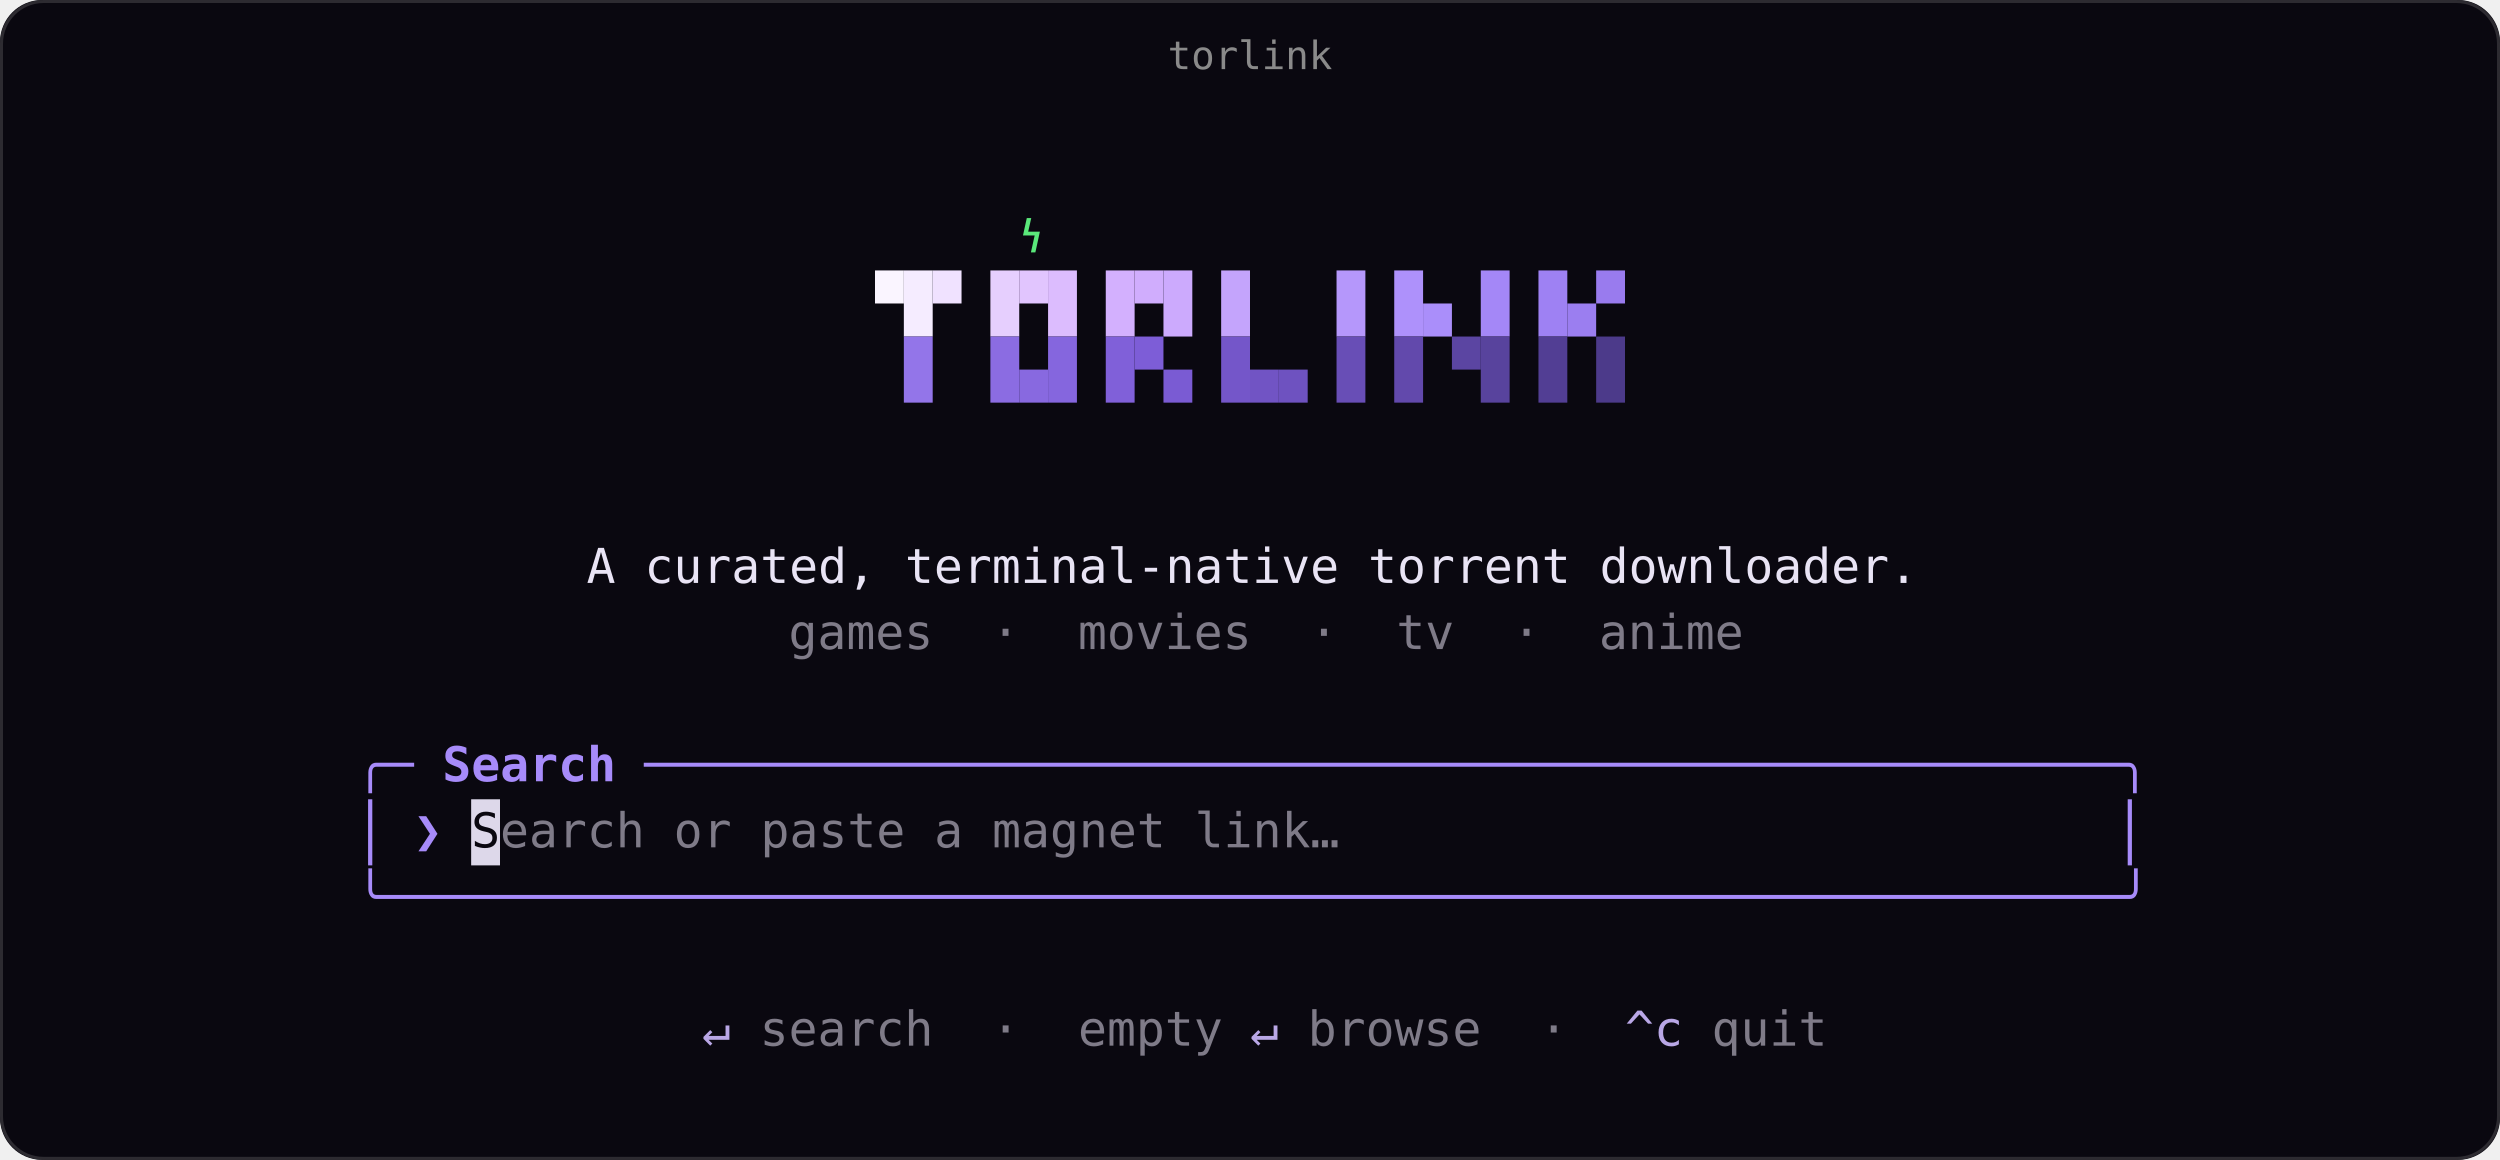
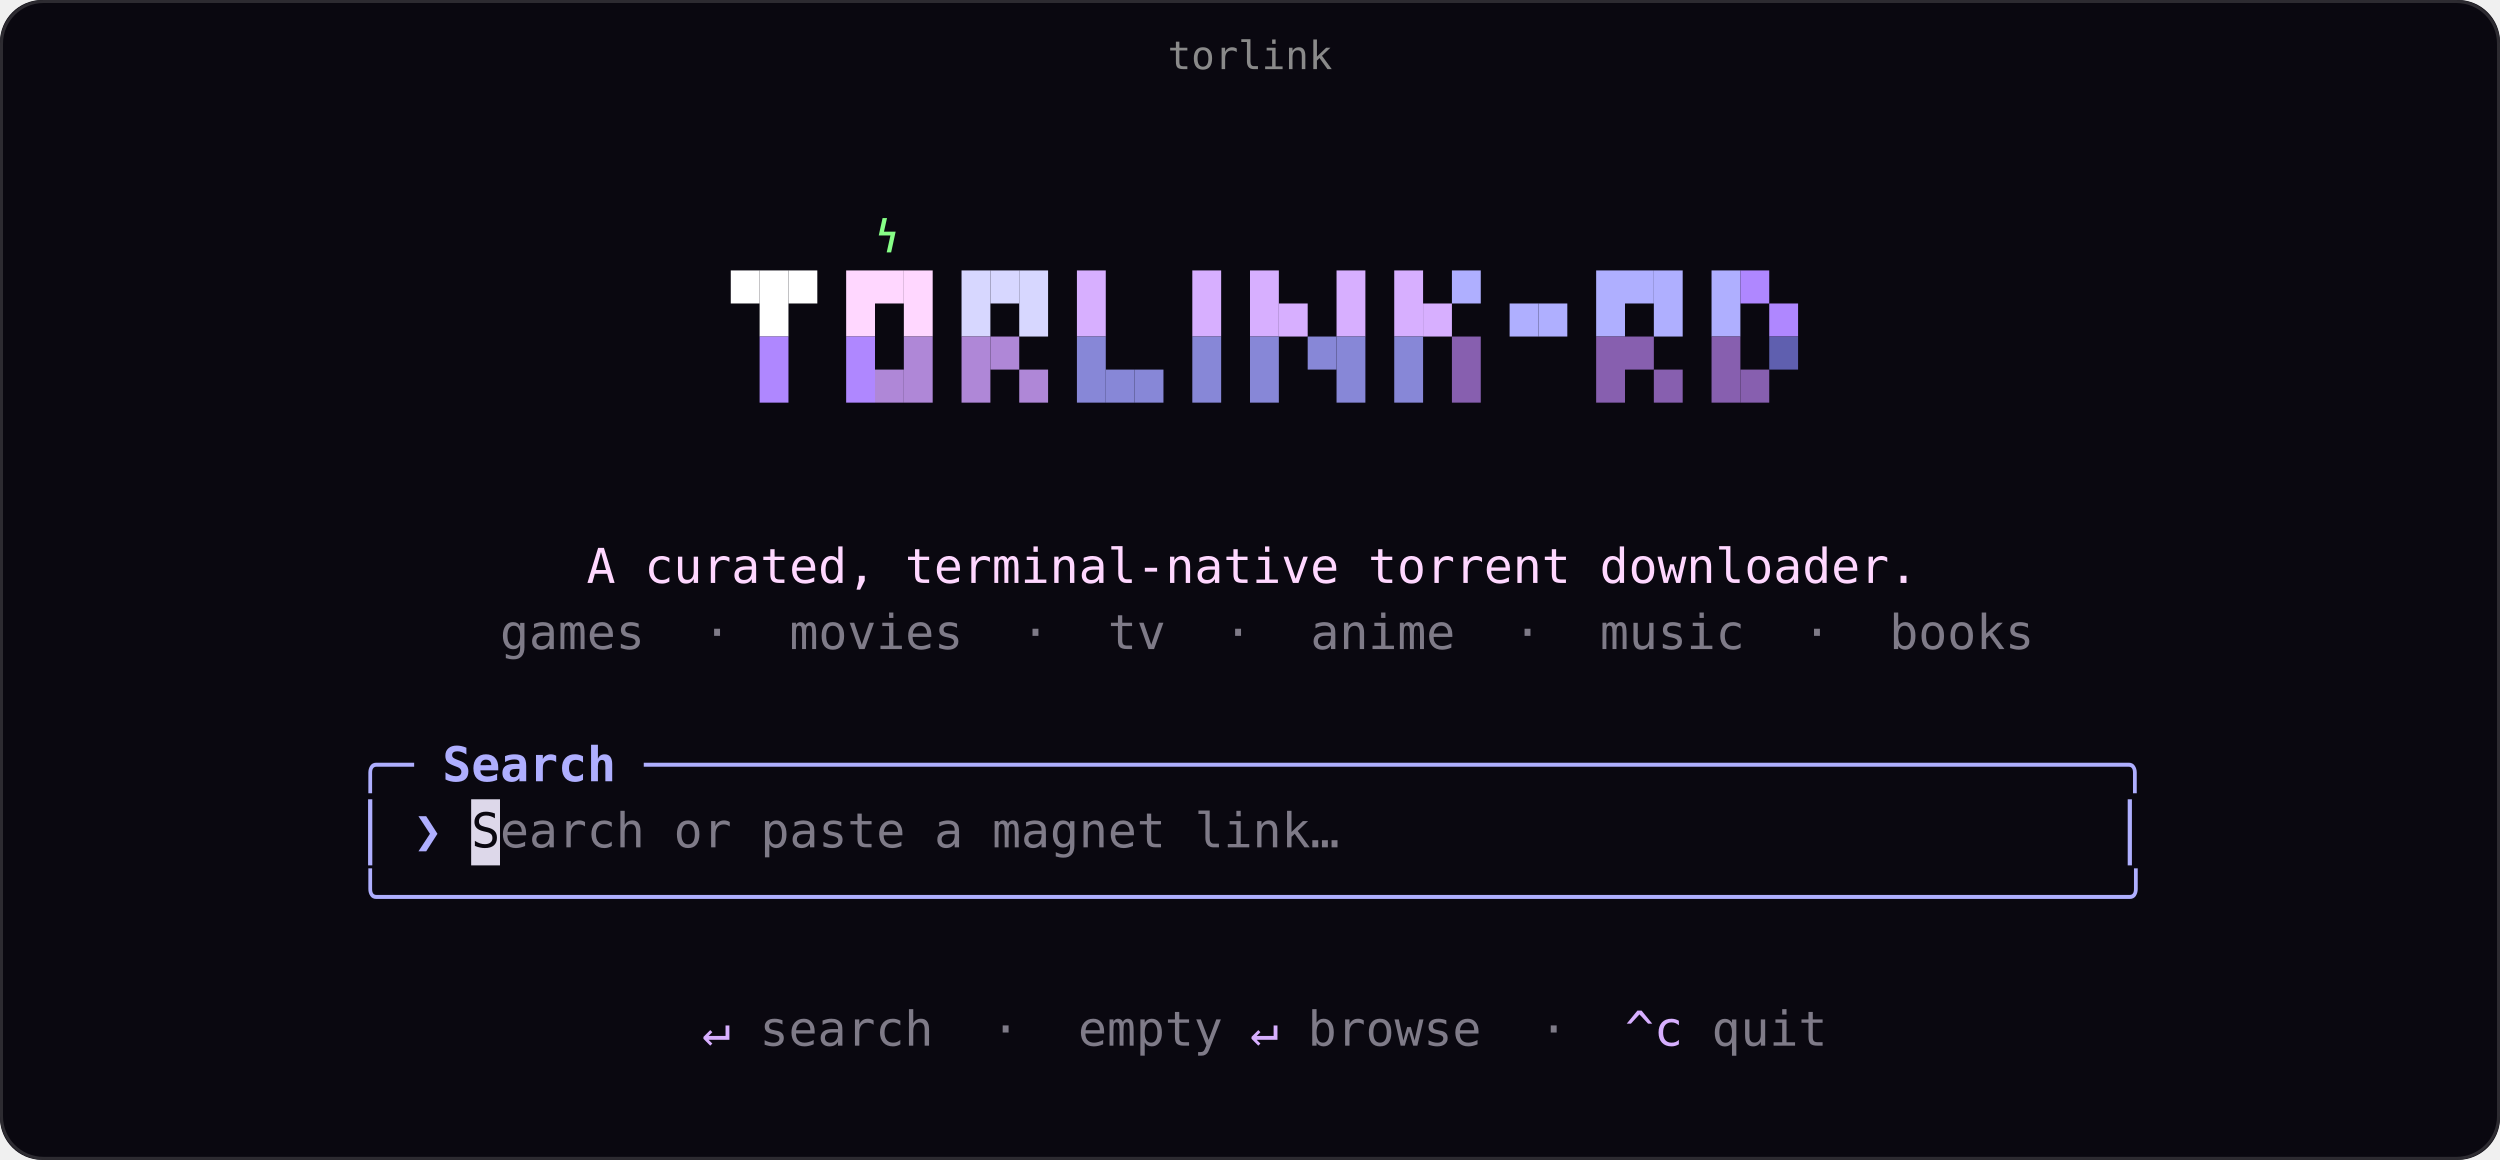
<svg xmlns="http://www.w3.org/2000/svg" width="832" height="386" viewBox="0 0 832 386" style="max-width: 832px; width: 100%; height: auto;" role="img">
  <rect width="100%" height="100%" rx="14" fill="#0a0810" />
  <rect x="0.5" y="0.5" width="831" height="385" rx="14" fill="none" stroke="#2d2b31" stroke-width="1" />
  <text x="416" y="23" text-anchor="middle" font-family="ui-monospace, &quot;Cascadia Mono&quot;, &quot;SF Mono&quot;, Menlo, Consolas, &quot;DejaVu Sans Mono&quot;, monospace" font-size="13" fill="#8a8a8a">torlink</text>
  <g font-family="ui-monospace, &quot;Cascadia Mono&quot;, &quot;SF Mono&quot;, Menlo, Consolas, &quot;DejaVu Sans Mono&quot;, monospace" font-size="16" fill="#ddd8ea">
-     <text x="339.2" y="84" textLength="9.6" lengthAdjust="spacingAndGlyphs" xml:space="preserve" fill="#5ae87a" font-weight="600">𐓏</text>
-     <rect x="291.2" y="90" width="9.6" height="11" fill="#faf5ff" />
-     <rect x="300.8" y="90" width="9.6" height="22" fill="#f5ecff" />
-     <rect x="310.4" y="90" width="9.6" height="11" fill="#f0e2ff" />
-     <rect x="329.6" y="90" width="9.6" height="22" fill="#e6cffe" />
-     <rect x="339.2" y="90" width="9.6" height="11" fill="#e1c5fe" />
-     <rect x="348.8" y="90" width="9.6" height="22" fill="#dcbcfe" />
-     <rect x="368" y="90" width="9.6" height="22" fill="#d3b0fe" />
-     <rect x="377.6" y="90" width="9.6" height="11" fill="#d0adfd" />
-     <rect x="387.2" y="90" width="9.6" height="22" fill="#ccaafd" />
-     <rect x="406.4" y="90" width="9.6" height="22" fill="#c4a4fc" />
-     <rect x="444.8" y="90" width="9.6" height="22" fill="#b597fb" />
-     <rect x="464" y="90" width="9.6" height="22" fill="#ae91fb" />
-     <rect x="473.6" y="101" width="9.6" height="11" fill="#aa8efa" />
-     <rect x="492.8" y="90" width="9.6" height="22" fill="#a487f7" />
-     <rect x="512" y="90" width="9.6" height="22" fill="#9e81f3" />
-     <rect x="521.6" y="101" width="9.6" height="11" fill="#9b7ef0" />
-     <rect x="531.2" y="90" width="9.6" height="11" fill="#997bee" />
-     <rect x="300.8" y="112" width="9.6" height="22" fill="#9375e9" />
-     <rect x="329.6" y="112" width="9.6" height="22" fill="#8b6ce2" />
-     <rect x="339.2" y="123" width="9.6" height="11" fill="#8869e0" />
-     <rect x="348.8" y="112" width="9.6" height="22" fill="#8566de" />
-     <rect x="368" y="112" width="9.6" height="22" fill="#8060d9" />
-     <rect x="377.6" y="112" width="9.6" height="11" fill="#7d5dd7" />
-     <rect x="387.2" y="123" width="9.6" height="11" fill="#7a5bd3" />
-     <rect x="406.4" y="112" width="9.6" height="22" fill="#7456c9" />
-     <rect x="416" y="123" width="9.6" height="11" fill="#7154c4" />
-     <rect x="425.6" y="123" width="9.6" height="11" fill="#6e52c0" />
-     <rect x="444.8" y="112" width="9.6" height="22" fill="#684eb6" />
-     <rect x="464" y="112" width="9.6" height="22" fill="#6249ac" />
-     <rect x="483.2" y="112" width="9.6" height="11" fill="#5b45a2" />
-     <rect x="492.8" y="112" width="9.6" height="22" fill="#58439d" />
-     <rect x="512" y="112" width="9.6" height="22" fill="#523e94" />
-     <rect x="531.2" y="112" width="9.6" height="22" fill="#4c3a8a" />
-     <text x="195.2" y="194" textLength="441.6" lengthAdjust="spacingAndGlyphs" xml:space="preserve" fill="#e9e4f5">A curated, terminal-native torrent downloader.</text>
-     <text x="262.4" y="216" textLength="316.8" lengthAdjust="spacingAndGlyphs" xml:space="preserve" fill-opacity="0.55">games  ·  movies  ·  tv  ·  anime</text>
-     <text x="118.4" y="260" textLength="19.2" lengthAdjust="spacingAndGlyphs" xml:space="preserve" fill="#a78bfa">╭─</text>
-     <text x="147.2" y="260" textLength="57.6" lengthAdjust="spacingAndGlyphs" xml:space="preserve" fill="#a78bfa" font-weight="600">Search</text>
-     <text x="214.4" y="260" textLength="499.2" lengthAdjust="spacingAndGlyphs" xml:space="preserve" fill="#a78bfa">───────────────────────────────────────────────────╮</text>
-     <rect x="122.5" y="266" width="1.4" height="22" fill="#a78bfa" />
-     <text x="137.6" y="282" textLength="9.6" lengthAdjust="spacingAndGlyphs" xml:space="preserve" fill="#a78bfa">❯</text>
+     <text x="291.2" y="84" textLength="9.6" lengthAdjust="spacingAndGlyphs" xml:space="preserve" fill="#87ff87" font-weight="600">𐓏</text>
+     <rect x="243.2" y="90" width="9.6" height="11" fill="#ffffff" />
+     <rect x="252.8" y="90" width="9.6" height="22" fill="#ffffff" />
+     <rect x="262.4" y="90" width="9.6" height="11" fill="#ffffff" />
+     <rect x="281.6" y="90" width="9.6" height="22" fill="#ffd7ff" />
+     <rect x="291.2" y="90" width="9.6" height="11" fill="#ffd7ff" />
+     <rect x="300.8" y="90" width="9.6" height="22" fill="#ffd7ff" />
+     <rect x="320" y="90" width="9.6" height="22" fill="#d7d7ff" />
+     <rect x="329.6" y="90" width="9.6" height="11" fill="#d7d7ff" />
+     <rect x="339.2" y="90" width="9.6" height="22" fill="#d7d7ff" />
+     <rect x="358.4" y="90" width="9.6" height="22" fill="#d7afff" />
+     <rect x="396.8" y="90" width="9.6" height="22" fill="#d7afff" />
+     <rect x="416" y="90" width="9.6" height="22" fill="#d7afff" />
+     <rect x="425.6" y="101" width="9.6" height="11" fill="#d7afff" />
+     <rect x="444.8" y="90" width="9.6" height="22" fill="#d7afff" />
+     <rect x="464" y="90" width="9.6" height="22" fill="#d7afff" />
+     <rect x="473.6" y="101" width="9.6" height="11" fill="#d7afff" />
+     <rect x="483.2" y="90" width="9.6" height="11" fill="#afafff" />
+     <rect x="502.4" y="101" width="9.6" height="11" fill="#afafff" />
+     <rect x="512" y="101" width="9.6" height="11" fill="#afafff" />
+     <rect x="531.2" y="90" width="9.6" height="22" fill="#afafff" />
+     <rect x="540.8" y="90" width="9.6" height="11" fill="#afafff" />
+     <rect x="550.4" y="90" width="9.6" height="22" fill="#afafff" />
+     <rect x="569.6" y="90" width="9.6" height="22" fill="#afafff" />
+     <rect x="579.2" y="90" width="9.6" height="11" fill="#af87ff" />
+     <rect x="588.8" y="101" width="9.6" height="11" fill="#af87ff" />
+     <rect x="252.8" y="112" width="9.6" height="22" fill="#af87ff" />
+     <rect x="281.6" y="112" width="9.6" height="22" fill="#af87ff" />
+     <rect x="291.2" y="123" width="9.6" height="11" fill="#af87d7" />
+     <rect x="300.8" y="112" width="9.6" height="22" fill="#af87d7" />
+     <rect x="320" y="112" width="9.6" height="22" fill="#af87d7" />
+     <rect x="329.6" y="112" width="9.6" height="11" fill="#af87d7" />
+     <rect x="339.2" y="123" width="9.6" height="11" fill="#af87d7" />
+     <rect x="358.4" y="112" width="9.6" height="22" fill="#8787d7" />
+     <rect x="368" y="123" width="9.6" height="11" fill="#8787d7" />
+     <rect x="377.6" y="123" width="9.6" height="11" fill="#8787d7" />
+     <rect x="396.8" y="112" width="9.6" height="22" fill="#8787d7" />
+     <rect x="416" y="112" width="9.6" height="22" fill="#8787d7" />
+     <rect x="435.2" y="112" width="9.6" height="11" fill="#8787d7" />
+     <rect x="444.8" y="112" width="9.6" height="22" fill="#8787d7" />
+     <rect x="464" y="112" width="9.6" height="22" fill="#8787d7" />
+     <rect x="483.2" y="112" width="9.6" height="22" fill="#875faf" />
+     <rect x="531.2" y="112" width="9.6" height="22" fill="#875faf" />
+     <rect x="540.8" y="112" width="9.6" height="11" fill="#875faf" />
+     <rect x="550.4" y="123" width="9.6" height="11" fill="#875faf" />
+     <rect x="569.6" y="112" width="9.6" height="22" fill="#875faf" />
+     <rect x="579.2" y="123" width="9.6" height="11" fill="#875faf" />
+     <rect x="588.8" y="112" width="9.6" height="11" fill="#5f5faf" />
+     <text x="195.2" y="194" textLength="441.6" lengthAdjust="spacingAndGlyphs" xml:space="preserve" fill="#ffd7ff">A curated, terminal-native torrent downloader.</text>
+     <text x="166.4" y="216" textLength="508.8" lengthAdjust="spacingAndGlyphs" xml:space="preserve" fill-opacity="0.55">games  ·  movies  ·  tv  ·  anime  ·  music  ·  books</text>
+     <text x="118.4" y="260" textLength="19.2" lengthAdjust="spacingAndGlyphs" xml:space="preserve" fill="#afafff">╭─</text>
+     <text x="147.2" y="260" textLength="57.6" lengthAdjust="spacingAndGlyphs" xml:space="preserve" fill="#afafff" font-weight="600">Search</text>
+     <text x="214.4" y="260" textLength="499.2" lengthAdjust="spacingAndGlyphs" xml:space="preserve" fill="#afafff">───────────────────────────────────────────────────╮</text>
+     <rect x="122.5" y="266" width="1.4" height="22" fill="#afafff" />
+     <text x="137.6" y="282" textLength="9.6" lengthAdjust="spacingAndGlyphs" xml:space="preserve" fill="#afafff">❯</text>
    <rect x="156.8" y="266" width="9.6" height="22" fill="#ddd8ea" />
    <text x="156.8" y="282" textLength="9.6" lengthAdjust="spacingAndGlyphs" xml:space="preserve" fill="#0a0810">S</text>
    <text x="166.4" y="282" textLength="278.4" lengthAdjust="spacingAndGlyphs" xml:space="preserve" fill-opacity="0.55">earch or paste a magnet link…</text>
-     <rect x="708.1" y="266" width="1.4" height="22" fill="#a78bfa" />
-     <text x="118.4" y="304" textLength="595.2" lengthAdjust="spacingAndGlyphs" xml:space="preserve" fill="#a78bfa">╰────────────────────────────────────────────────────────────╯</text>
-     <text x="233.6" y="348" textLength="9.6" lengthAdjust="spacingAndGlyphs" xml:space="preserve" fill="#b9a7e6">↵</text>
+     <rect x="708.1" y="266" width="1.4" height="22" fill="#afafff" />
+     <text x="118.4" y="304" textLength="595.2" lengthAdjust="spacingAndGlyphs" xml:space="preserve" fill="#afafff">╰────────────────────────────────────────────────────────────╯</text>
+     <text x="233.6" y="348" textLength="9.6" lengthAdjust="spacingAndGlyphs" xml:space="preserve" fill="#d7afff">↵</text>
    <text x="252.8" y="348" textLength="153.6" lengthAdjust="spacingAndGlyphs" xml:space="preserve" fill-opacity="0.55">search  ·  empty</text>
-     <text x="416" y="348" textLength="9.6" lengthAdjust="spacingAndGlyphs" xml:space="preserve" fill="#b9a7e6">↵</text>
+     <text x="416" y="348" textLength="9.6" lengthAdjust="spacingAndGlyphs" xml:space="preserve" fill="#d7afff">↵</text>
    <text x="435.2" y="348" textLength="86.4" lengthAdjust="spacingAndGlyphs" xml:space="preserve" fill-opacity="0.55">browse  ·</text>
-     <text x="540.8" y="348" textLength="19.2" lengthAdjust="spacingAndGlyphs" xml:space="preserve" fill="#b9a7e6">^c</text>
+     <text x="540.8" y="348" textLength="19.2" lengthAdjust="spacingAndGlyphs" xml:space="preserve" fill="#d7afff">^c</text>
    <text x="569.6" y="348" textLength="38.4" lengthAdjust="spacingAndGlyphs" xml:space="preserve" fill-opacity="0.55">quit</text>
  </g>
</svg>
